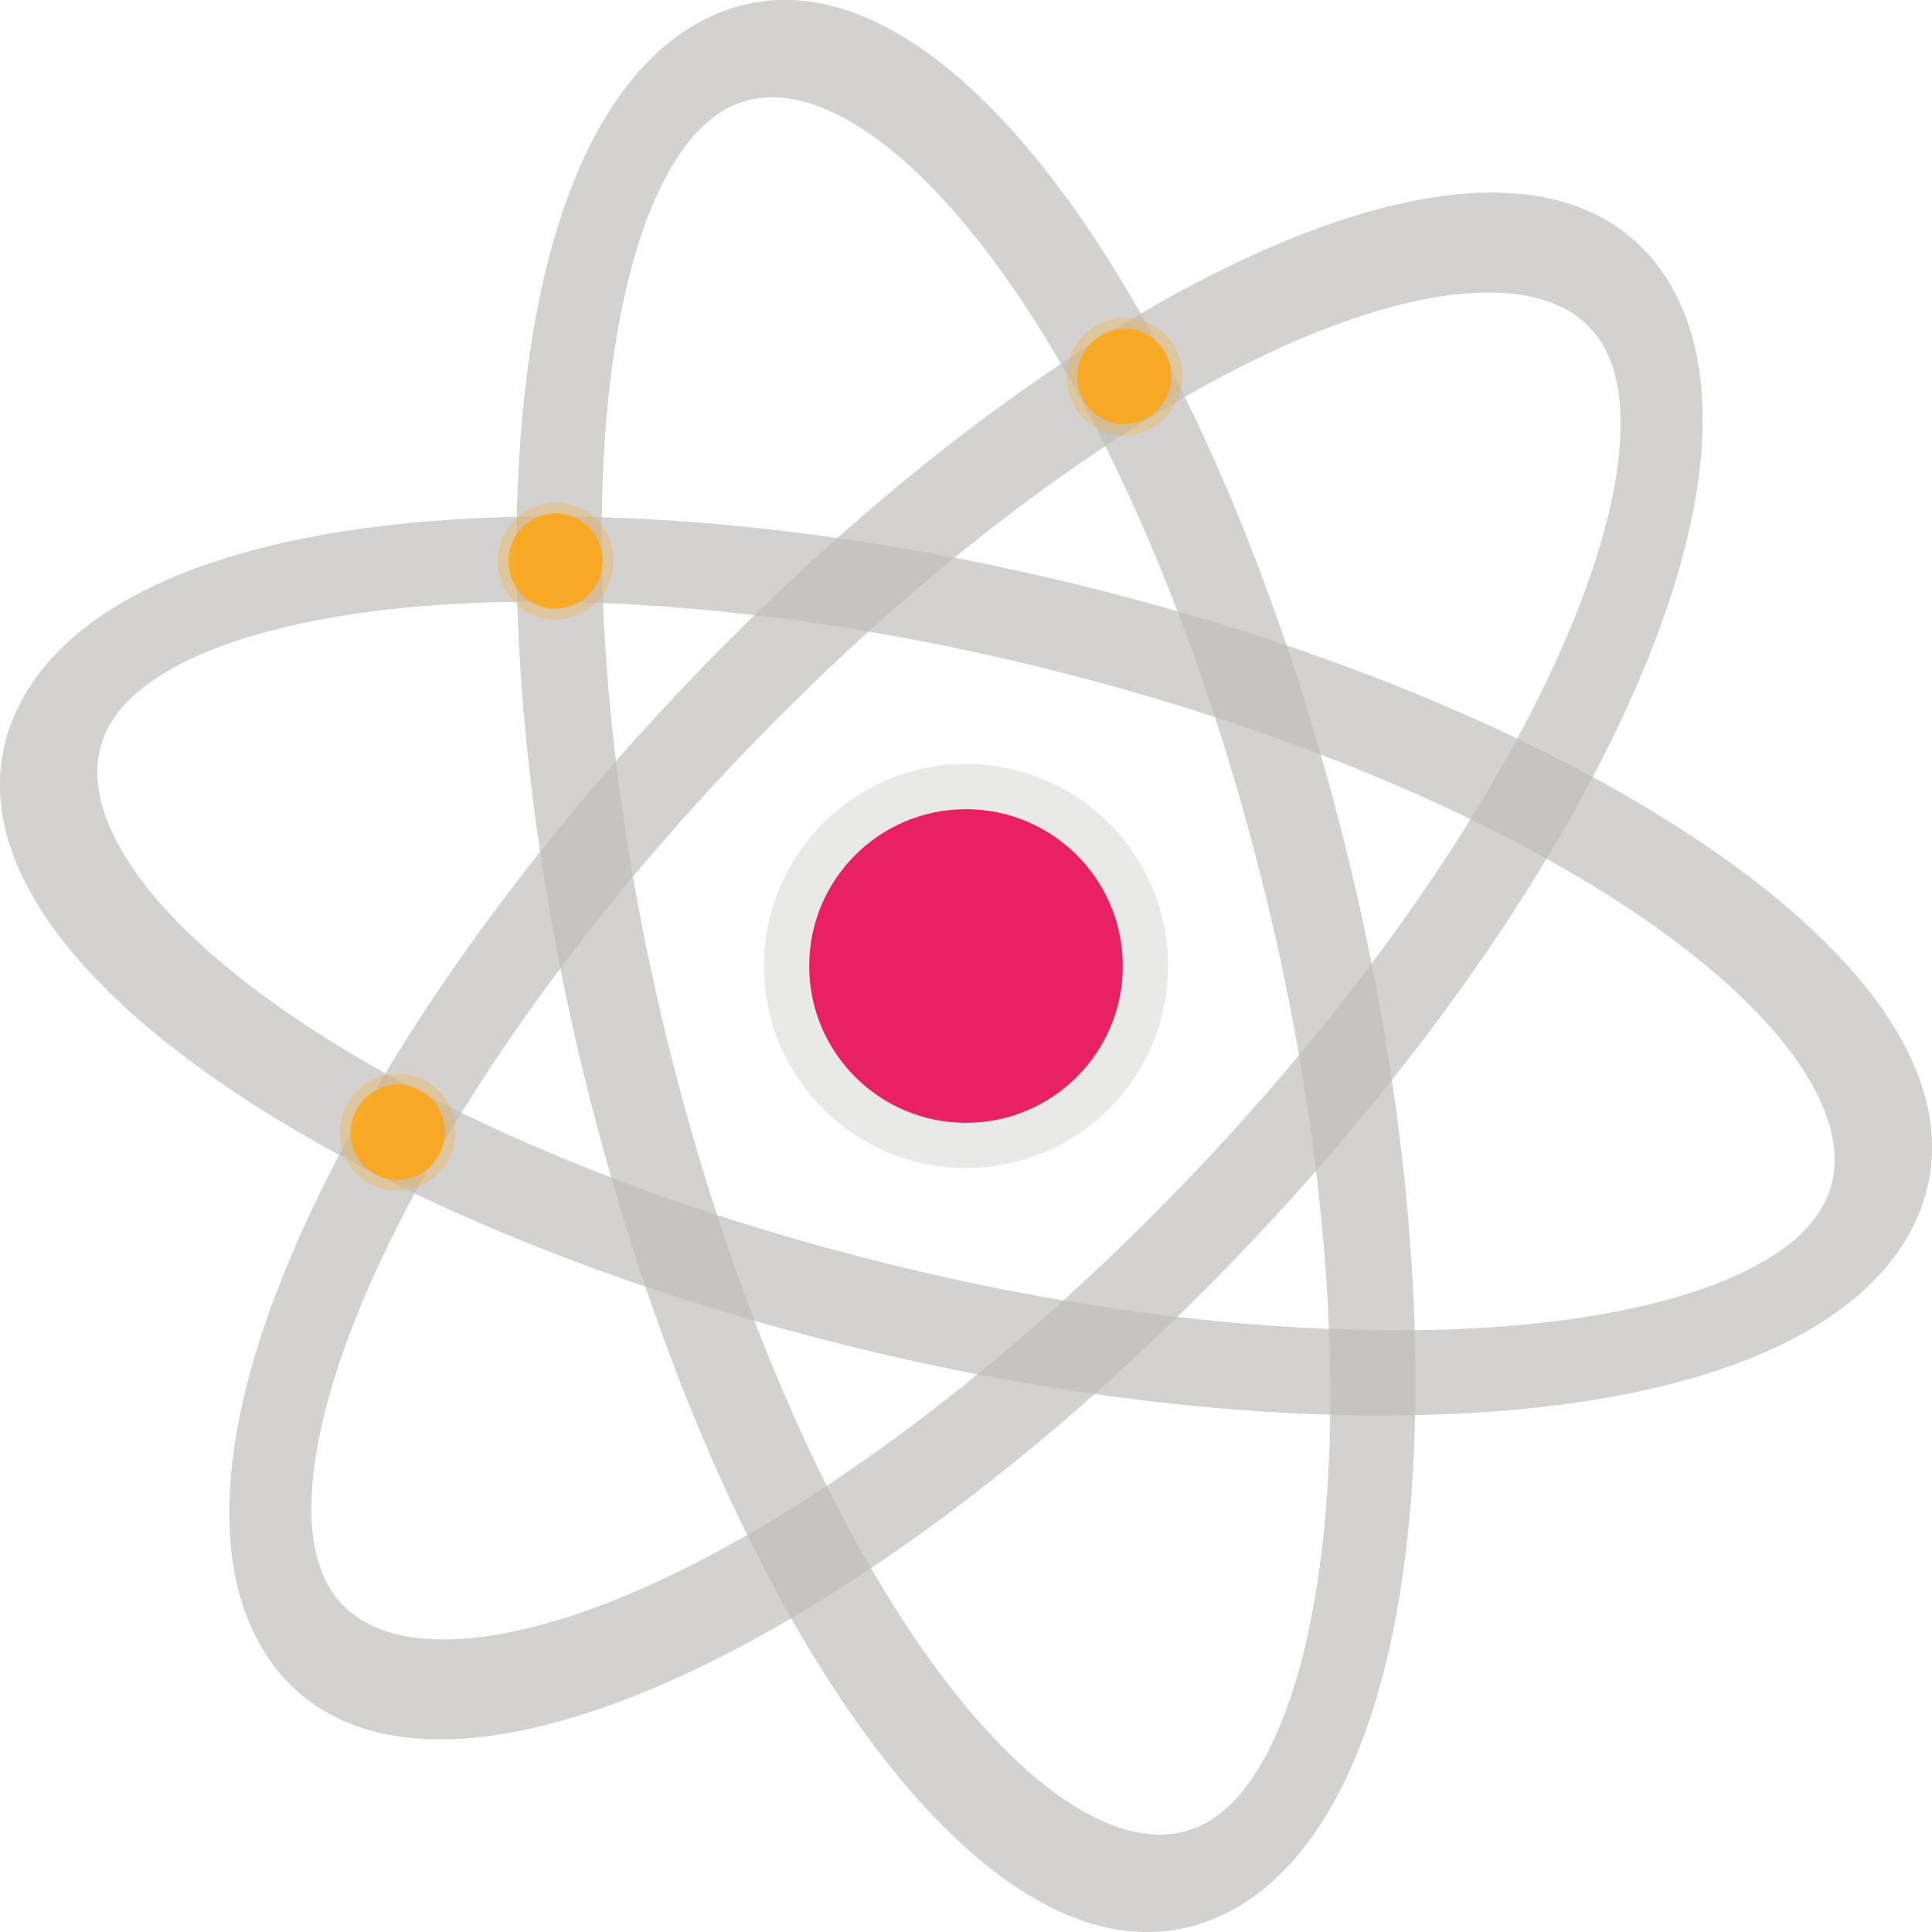
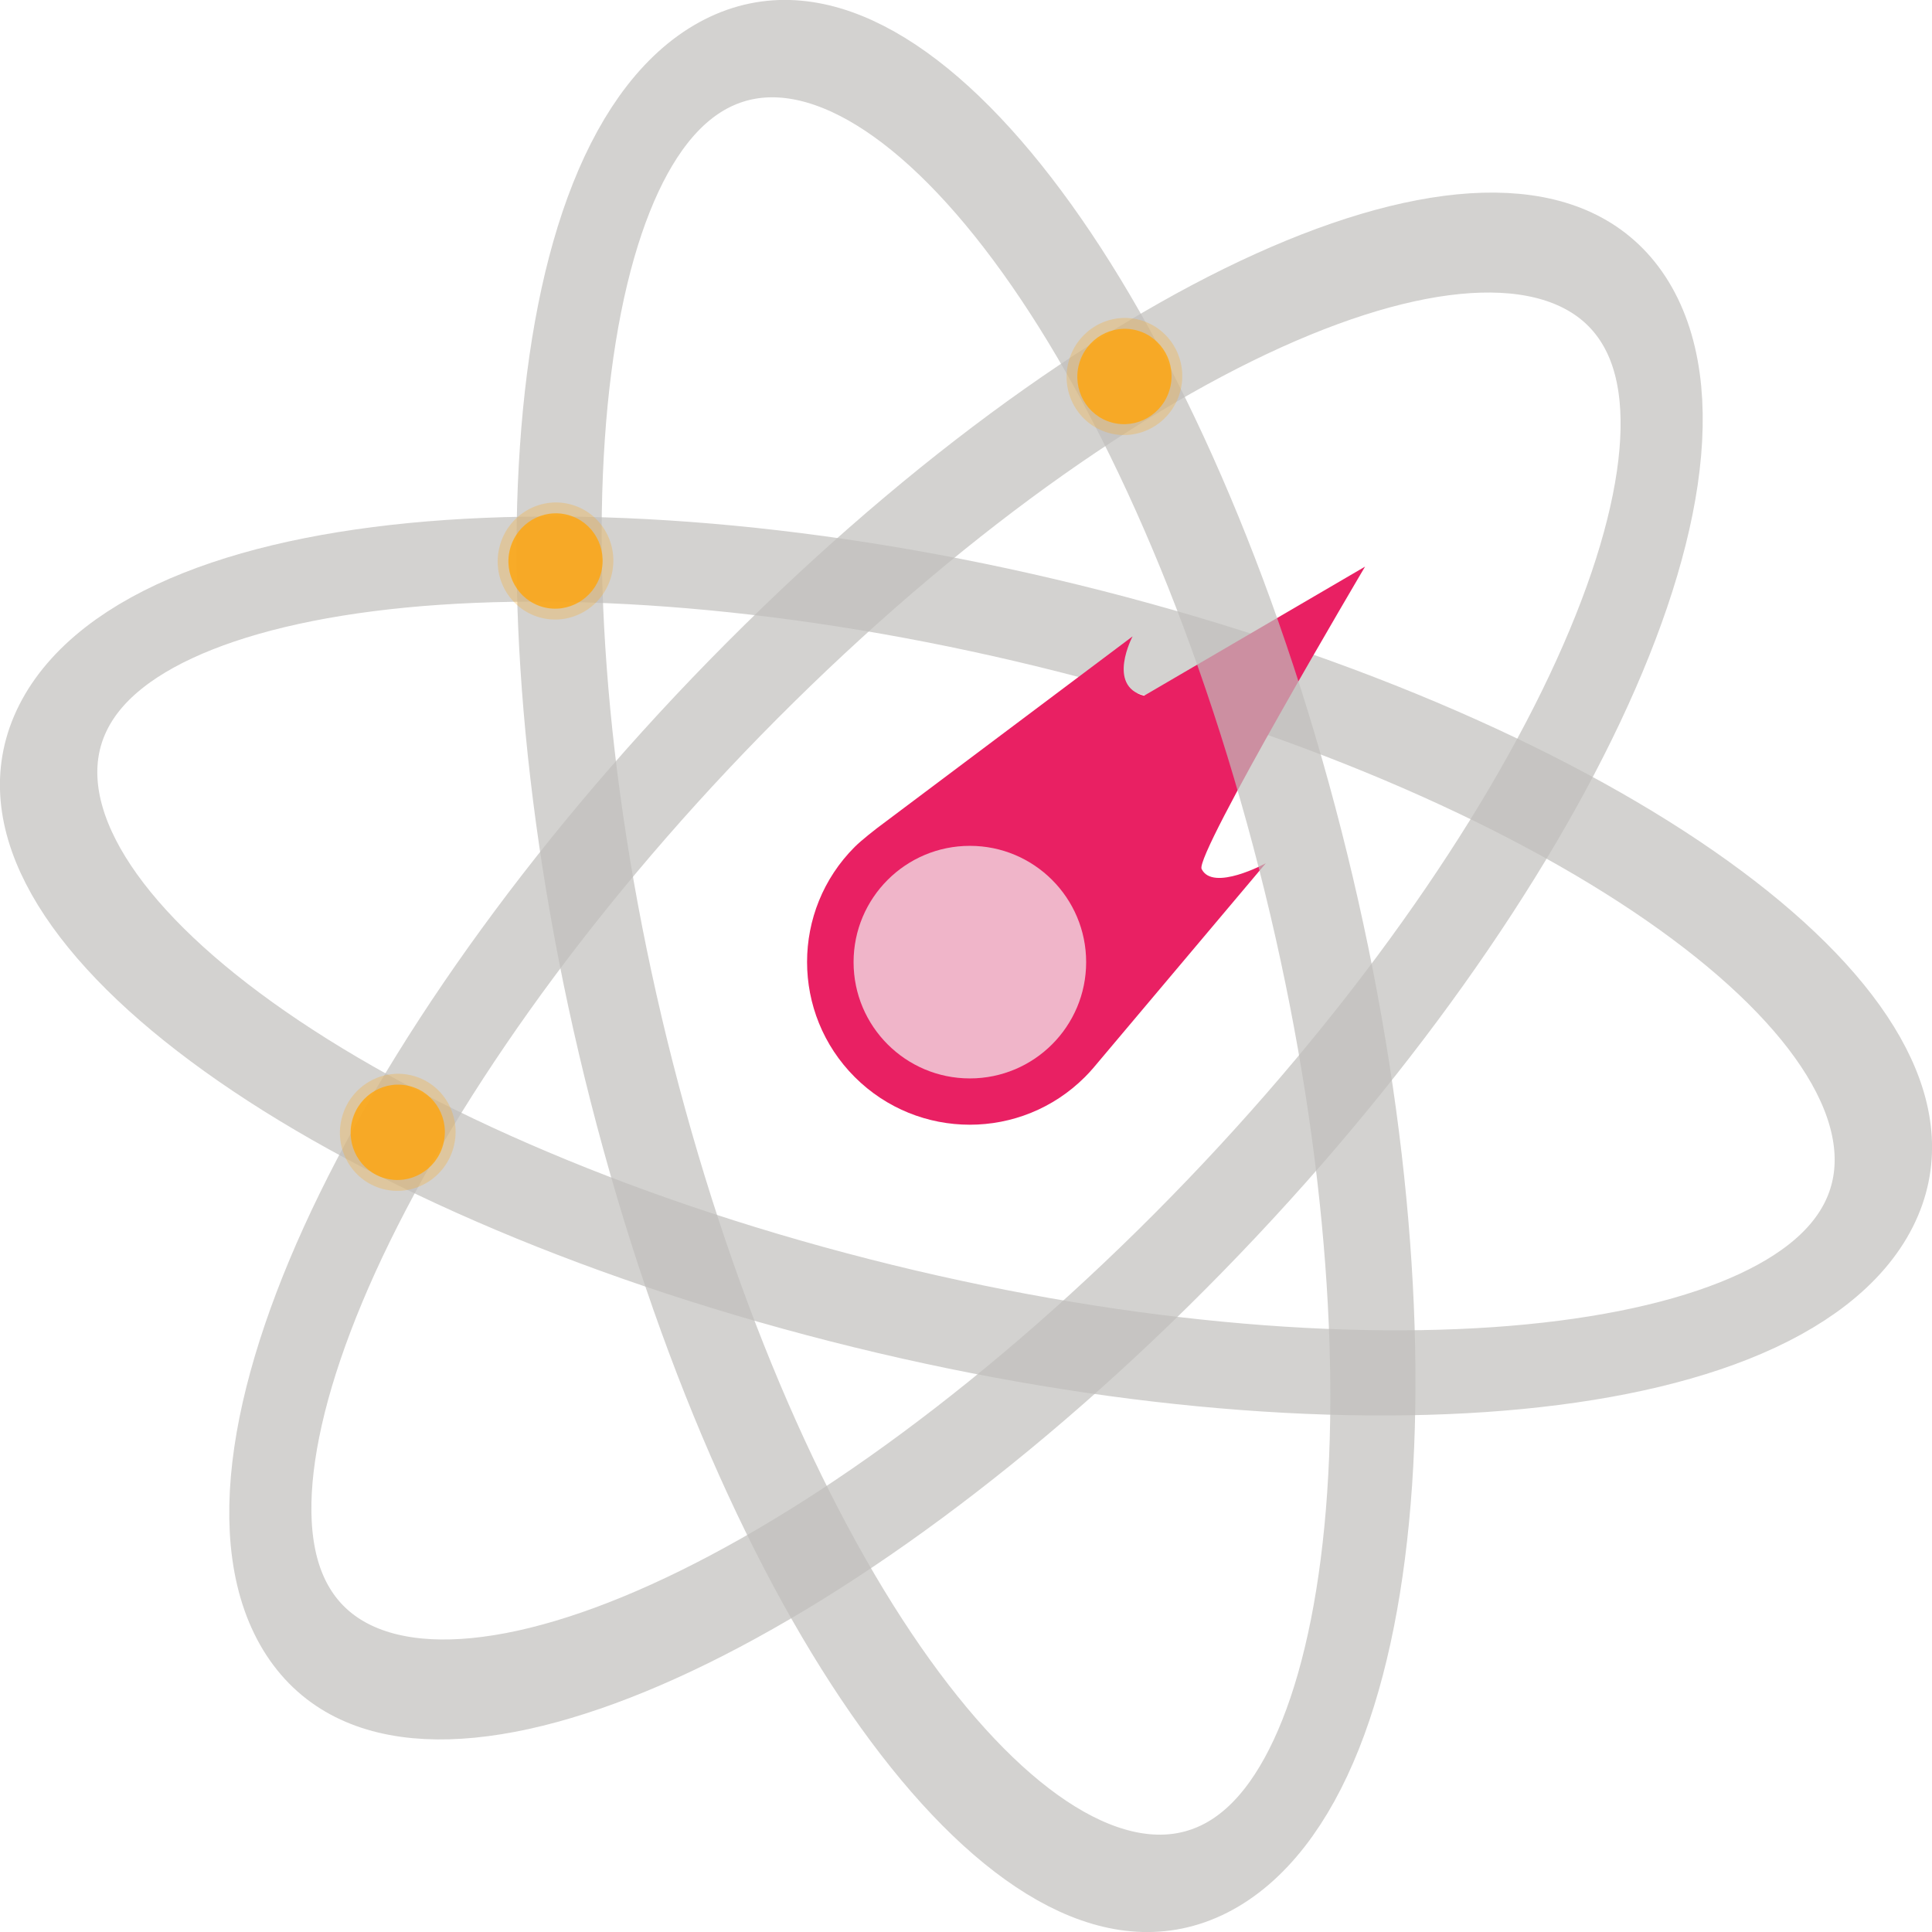
<svg xmlns="http://www.w3.org/2000/svg" width="64" height="64" viewBox="0 0 64 64" fill="none" version="1.1" id="svg2">
  <defs id="defs2" />
-   <g id="g13" transform="matrix(1.032208,0,0,1.032208,-0.9635485,-1.354909)" style="stroke-width:2.906;stroke-dasharray:none">
-     <ellipse style="fill-opacity:1;stroke:#c0bfbc;stroke-width:2.936;stroke-linejoin:round;stroke-dasharray:none;stroke-opacity:0.696;paint-order:stroke markers fill" id="path25" cx="46.353" cy="-9.266" rx="11.577" ry="30.049" transform="matrix(0.5465586,0.8374208,-0.712319,0.7018559,0,0)" />
-     <ellipse style="fill-opacity:1;stroke:#c0bfbc;stroke-width:2.936;stroke-linejoin:round;stroke-dasharray:none;stroke-opacity:0.696;paint-order:stroke markers fill" id="path25-4" cx="-22.641" cy="44.136" rx="11.577" ry="30.049" transform="matrix(-0.8920441,0.4519484,0.2659584,0.9639845,0,0)" />
-     <ellipse style="fill-opacity:1;stroke:#c0bfbc;stroke-width:2.936;stroke-linejoin:round;stroke-dasharray:none;stroke-opacity:0.696;paint-order:stroke markers fill" id="path25-9" cx="-23.117" cy="43.966" rx="11.577" ry="30.049" transform="matrix(0.4519484,-0.8920441,0.9639845,0.2659584,0,0)" />
+   <ellipse style="fill-opacity:1;stroke:#c0bfbc;stroke-width:3.03;stroke-linejoin:round;stroke-dasharray:none;stroke-opacity:0.696;paint-order:stroke markers fill" id="path25" cx="46.172" cy="-9.496" rx="11.95" ry="31.017" transform="matrix(0.5465586,0.8374208,-0.712319,0.7018559,0,0)" />
+   <ellipse style="fill-opacity:1;stroke:#c0bfbc;stroke-width:3.03;stroke-linejoin:round;stroke-dasharray:none;stroke-opacity:0.696;paint-order:stroke markers fill" id="path25-9" cx="-22.79" cy="43.88" rx="11.95" ry="31.017" transform="matrix(0.4519484,-0.8920441,0.9639845,0.2659584,0,0)" />
+   <g id="g2-6" transform="matrix(0,-3.479839,-3.479839,0,116.0617,276.3306)">
+     <path style="fill:#e92063;fill-opacity:1;stroke-width:0.01" d="m 74.015,20.358 c 0,0 -2.743,1.622 -2.878,1.556 -0.22,-0.107 0.054,-0.611 0.054,-0.611 -0.65,0.548 -1.301,1.096 -1.951,1.644 -0.029,0.025 -0.057,0.051 -0.084,0.078 -0.605,0.605 -0.605,1.586 0,2.191 0.605,0.605 1.586,0.605 2.191,0 0.066,-0.066 0.176,-0.209 0.176,-0.209 l 1.828,-2.436 c 0,0 -0.471,0.25 -0.565,-0.109 z" id="path2" />
+     <circle style="fill:#f3f3f3;fill-opacity:0.703;stroke-width:0.01" cx="70.25" cy="24.12" r="1.107" id="circle2" />
  </g>
-   <circle style="fill:#e92063;fill-opacity:1;stroke:#c0bfbc;stroke-width:3;stroke-dasharray:none;stroke-opacity:0.346;paint-order:stroke fill markers" id="path13-8" cx="32" cy="32" r="5.194" />
+   <g id="g4" transform="translate(-14.19288,11.95828)" style="opacity:0.85;fill:#ffa50a;fill-opacity:1">
+     <ellipse style="fill:#ffa50a;fill-opacity:0.3;stroke:none;stroke-width:3;stroke-linejoin:round;stroke-dasharray:none;stroke-opacity:1;paint-order:stroke markers fill" id="ellipse3" cx="17.382" cy="33.163" rx="1.941" ry="1.914" transform="matrix(-0.2650858,0.9642248,0.9642248,0.2650858,0,0)" />
+     <ellipse style="fill:#ffa50a;fill-opacity:1;stroke:none;stroke-width:3;stroke-linejoin:round;stroke-dasharray:none;stroke-opacity:1;paint-order:stroke markers fill" id="ellipse4" cx="17.382" cy="33.163" rx="1.581" ry="1.559" transform="matrix(-0.2650858,0.9642248,0.9642248,0.2650858,0,0)" />
+   </g>
+   <ellipse style="fill-opacity:1;stroke:#c0bfbc;stroke-width:3.03;stroke-linejoin:round;stroke-dasharray:none;stroke-opacity:0.696;paint-order:stroke markers fill" id="path25-4" cx="-22.79" cy="43.88" rx="11.95" ry="31.017" transform="matrix(-0.8920441,0.4519484,0.2659584,0.9639845,0,0)" />
  <g id="g10" transform="translate(9.879659,-13.07943)" style="opacity:0.85;fill:#ffa50a;fill-opacity:1">
    <ellipse style="fill:#ffa50a;fill-opacity:0.3;stroke:none;stroke-width:3;stroke-linejoin:round;stroke-dasharray:none;stroke-opacity:1;paint-order:stroke markers fill" id="ellipse9" cx="17.382" cy="33.163" rx="1.941" ry="1.914" transform="matrix(-0.2650858,0.9642248,0.9642248,0.2650858,0,0)" />
    <ellipse style="fill:#ffa50a;fill-opacity:1;stroke:none;stroke-width:3;stroke-linejoin:round;stroke-dasharray:none;stroke-opacity:1;paint-order:stroke markers fill" id="ellipse10" cx="17.382" cy="33.163" rx="1.581" ry="1.559" transform="matrix(-0.2650858,0.9642248,0.9642248,0.2650858,0,0)" />
  </g>
  <g id="g2" transform="translate(-8.966498,-6.967163)" style="opacity:0.85;fill:#ffa50a;fill-opacity:1">
    <ellipse style="fill:#ffa50a;fill-opacity:0.3;stroke:none;stroke-width:3;stroke-linejoin:round;stroke-dasharray:none;stroke-opacity:1;paint-order:stroke markers fill" id="ellipse1" cx="17.382" cy="33.163" rx="1.941" ry="1.914" transform="matrix(-0.2650858,0.9642248,0.9642248,0.2650858,0,0)" />
    <ellipse style="fill:#ffa50a;fill-opacity:1;stroke:none;stroke-width:3;stroke-linejoin:round;stroke-dasharray:none;stroke-opacity:1;paint-order:stroke markers fill" id="ellipse2" cx="17.382" cy="33.163" rx="1.581" ry="1.559" transform="matrix(-0.2650858,0.9642248,0.9642248,0.2650858,0,0)" />
  </g>
-   <g id="g4" transform="translate(-14.19288,11.95828)" style="opacity:0.85;fill:#ffa50a;fill-opacity:1">
-     <ellipse style="fill:#ffa50a;fill-opacity:0.3;stroke:none;stroke-width:3;stroke-linejoin:round;stroke-dasharray:none;stroke-opacity:1;paint-order:stroke markers fill" id="ellipse3" cx="17.382" cy="33.163" rx="1.941" ry="1.914" transform="matrix(-0.2650858,0.9642248,0.9642248,0.2650858,0,0)" />
-     <ellipse style="fill:#ffa50a;fill-opacity:1;stroke:none;stroke-width:3;stroke-linejoin:round;stroke-dasharray:none;stroke-opacity:1;paint-order:stroke markers fill" id="ellipse4" cx="17.382" cy="33.163" rx="1.581" ry="1.559" transform="matrix(-0.2650858,0.9642248,0.9642248,0.2650858,0,0)" />
-   </g>
</svg>
